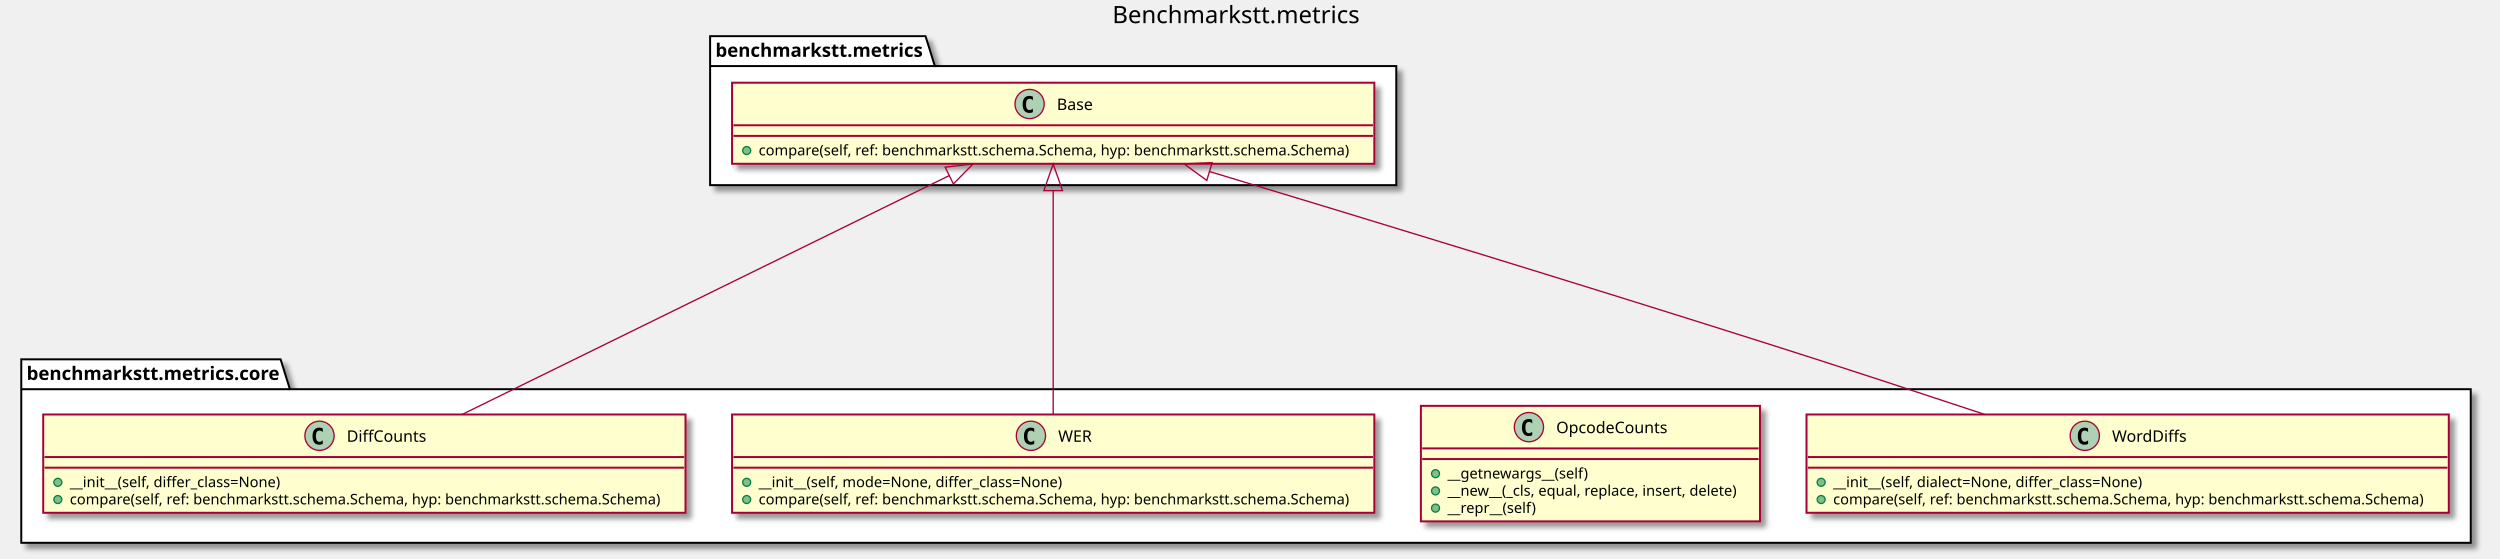
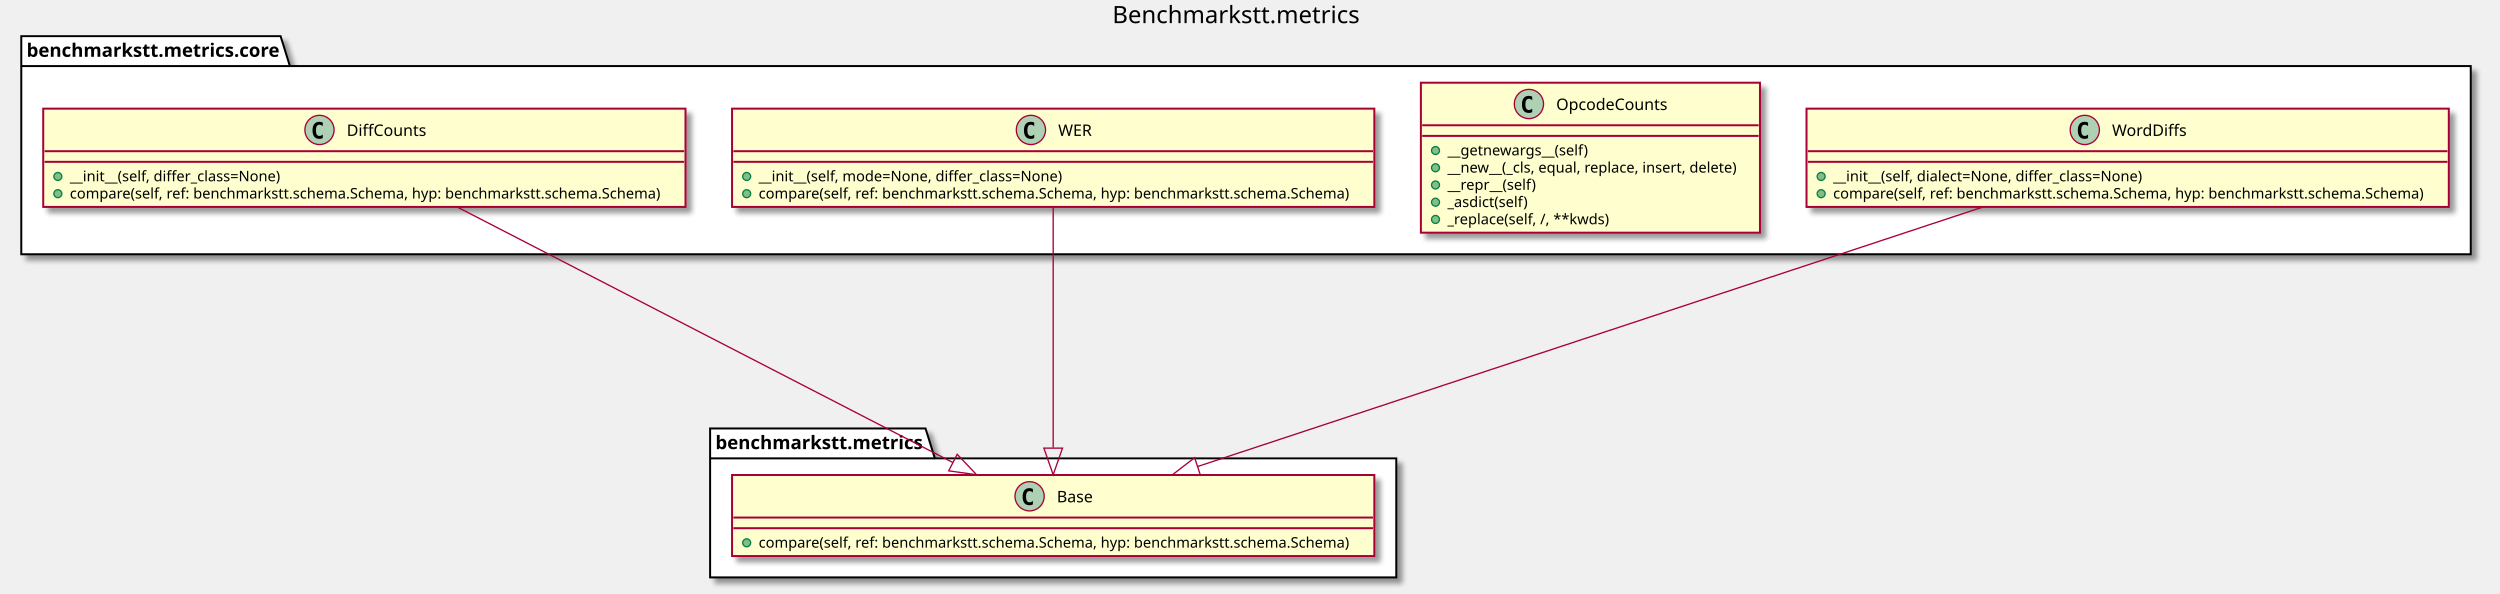
- <svg xmlns="http://www.w3.org/2000/svg" xmlns:xlink="http://www.w3.org/1999/xlink" contentScriptType="application/ecmascript" contentStyleType="text/css" height="420px" preserveAspectRatio="none" style="width:1880px;height:420px;" version="1.1" viewBox="0 0 1880 420" width="1880px" zoomAndPan="magnify">
+ <svg xmlns="http://www.w3.org/2000/svg" xmlns:xlink="http://www.w3.org/1999/xlink" contentScriptType="application/ecmascript" contentStyleType="text/css" height="446px" preserveAspectRatio="none" style="width:1880px;height:446px;" version="1.1" viewBox="0 0 1880 446" width="1880px" zoomAndPan="magnify">
  <defs>
-     <filter height="300%" id="f114dbkejb9e6h" width="300%" x="-1" y="-1">
+     <filter height="300%" id="f1aqsf6kfpi57u" width="300%" x="-1" y="-1">
      <feGaussianBlur result="blurOut" stdDeviation="2.0" />
      <feColorMatrix in="blurOut" result="blurOut2" type="matrix" values="0 0 0 0 0 0 0 0 0 0 0 0 0 0 0 0 0 0 .4 0" />
      <feOffset dx="4.0" dy="4.0" in="blurOut2" result="blurOut3" />
      <feBlend in="SourceGraphic" in2="blurOut3" mode="normal" />
    </filter>
  </defs>
  <g>
    <text fill="#000000" font-family="sans-serif" font-size="18" lengthAdjust="spacingAndGlyphs" textLength="189" x="836.5" y="17.402">Benchmarkstt.metrics</text>
-     <polygon fill="#FFFFFF" filter="url(#f114dbkejb9e6h)" points="534,27.199,696,27.199,703,49.688,1050,49.688,1050,139.199,534,139.199,534,27.199" style="stroke: #000000; stroke-width: 1.5;" />
-     <line style="stroke: #000000; stroke-width: 1.5;" x1="534" x2="703" y1="49.688" y2="49.688" />
-     <text fill="#000000" font-family="sans-serif" font-size="14" font-weight="bold" lengthAdjust="spacingAndGlyphs" textLength="156" x="538" y="42.734">benchmarkstt.metrics</text>
-     <polygon fill="#FFFFFF" filter="url(#f114dbkejb9e6h)" points="16,270.199,211,270.199,218,292.688,1858,292.688,1858,408.199,16,408.199,16,270.199" style="stroke: #000000; stroke-width: 1.5;" />
-     <line style="stroke: #000000; stroke-width: 1.5;" x1="16" x2="218" y1="292.688" y2="292.688" />
-     <text fill="#000000" font-family="sans-serif" font-size="14" font-weight="bold" lengthAdjust="spacingAndGlyphs" textLength="189" x="20" y="285.734">benchmarkstt.metrics.core</text>
+     <polygon fill="#FFFFFF" filter="url(#f1aqsf6kfpi57u)" points="534,322.199,696,322.199,703,344.688,1050,344.688,1050,434.199,534,434.199,534,322.199" style="stroke: #000000; stroke-width: 1.5;" />
+     <line style="stroke: #000000; stroke-width: 1.5;" x1="534" x2="703" y1="344.688" y2="344.688" />
+     <text fill="#000000" font-family="sans-serif" font-size="14" font-weight="bold" lengthAdjust="spacingAndGlyphs" textLength="156" x="538" y="337.734">benchmarkstt.metrics</text>
+     <polygon fill="#FFFFFF" filter="url(#f1aqsf6kfpi57u)" points="16,27.199,211,27.199,218,49.688,1858,49.688,1858,191.199,16,191.199,16,27.199" style="stroke: #000000; stroke-width: 1.5;" />
+     <line style="stroke: #000000; stroke-width: 1.5;" x1="16" x2="218" y1="49.688" y2="49.688" />
+     <text fill="#000000" font-family="sans-serif" font-size="14" font-weight="bold" lengthAdjust="spacingAndGlyphs" textLength="189" x="20" y="42.734">benchmarkstt.metrics.core</text>
    <a href="https://benchmarkstt.readthedocs.io/en/latest/modules/benchmarkstt.metrics.html#benchmarkstt.metrics.Base" target="_top" title="https://benchmarkstt.readthedocs.io/en/latest/modules/benchmarkstt.metrics.html#benchmarkstt.metrics.Base" xlink:actuate="onRequest" xlink:href="https://benchmarkstt.readthedocs.io/en/latest/modules/benchmarkstt.metrics.html#benchmarkstt.metrics.Base" xlink:show="new" xlink:title="https://benchmarkstt.readthedocs.io/en/latest/modules/benchmarkstt.metrics.html#benchmarkstt.metrics.Base" xlink:type="simple">
-       <rect fill="#FEFECE" filter="url(#f114dbkejb9e6h)" height="60.955" id="benchmarkstt.metrics.Base" style="stroke: #A80036; stroke-width: 1.5;" width="483" x="550.5" y="62.199" />
-       <ellipse cx="774.25" cy="78.199" fill="#ADD1B2" rx="11" ry="11" style="stroke: #A80036; stroke-width: 1.0;" />
-       <path d="M776.723,84.342 Q776.142,84.641 775.503,84.79 Q774.864,84.94 774.158,84.94 Q771.651,84.94 770.332,83.288 Q769.012,81.636 769.012,78.515 Q769.012,75.386 770.332,73.734 Q771.651,72.082 774.158,72.082 Q774.864,72.082 775.511,72.231 Q776.159,72.381 776.723,72.68 L776.723,75.402 Q776.092,74.821 775.499,74.552 Q774.905,74.282 774.274,74.282 Q772.93,74.282 772.245,75.348 Q771.56,76.415 771.56,78.515 Q771.56,80.607 772.245,81.674 Q772.93,82.74 774.274,82.74 Q774.905,82.74 775.499,82.471 Q776.092,82.201 776.723,81.62 Z " />
-       <text fill="#000000" font-family="sans-serif" font-size="12" lengthAdjust="spacingAndGlyphs" textLength="27" x="794.75" y="82.734">Base</text>
-       <line style="stroke: #A80036; stroke-width: 1.5;" x1="551.5" x2="1032.5" y1="94.199" y2="94.199" />
-       <line style="stroke: #A80036; stroke-width: 1.5;" x1="551.5" x2="1032.5" y1="102.199" y2="102.199" />
-       <ellipse cx="561.5" cy="113.199" fill="#84BE84" rx="3" ry="3" style="stroke: #038048; stroke-width: 1.0;" />
-       <text fill="#000000" font-family="sans-serif" font-size="11" lengthAdjust="spacingAndGlyphs" textLength="457" x="570.5" y="116.834">compare(self, ref: benchmarkstt.schema.Schema, hyp: benchmarkstt.schema.Schema)</text>
+       <rect fill="#FEFECE" filter="url(#f1aqsf6kfpi57u)" height="60.955" id="benchmarkstt.metrics.Base" style="stroke: #A80036; stroke-width: 1.5;" width="483" x="550.5" y="357.199" />
+       <ellipse cx="774.25" cy="373.199" fill="#ADD1B2" rx="11" ry="11" style="stroke: #A80036; stroke-width: 1.0;" />
+       <path d="M776.723,379.342 Q776.142,379.641 775.503,379.791 Q774.864,379.94 774.158,379.94 Q771.651,379.94 770.332,378.288 Q769.012,376.636 769.012,373.515 Q769.012,370.386 770.332,368.734 Q771.651,367.082 774.158,367.082 Q774.864,367.082 775.511,367.231 Q776.159,367.381 776.723,367.68 L776.723,370.402 Q776.092,369.821 775.499,369.551 Q774.905,369.282 774.274,369.282 Q772.93,369.282 772.245,370.348 Q771.56,371.415 771.56,373.515 Q771.56,375.607 772.245,376.674 Q772.93,377.74 774.274,377.74 Q774.905,377.74 775.499,377.471 Q776.092,377.201 776.723,376.62 Z " />
+       <text fill="#000000" font-family="sans-serif" font-size="12" lengthAdjust="spacingAndGlyphs" textLength="27" x="794.75" y="377.734">Base</text>
+       <line style="stroke: #A80036; stroke-width: 1.5;" x1="551.5" x2="1032.5" y1="389.199" y2="389.199" />
+       <line style="stroke: #A80036; stroke-width: 1.5;" x1="551.5" x2="1032.5" y1="397.199" y2="397.199" />
+       <ellipse cx="561.5" cy="408.199" fill="#84BE84" rx="3" ry="3" style="stroke: #038048; stroke-width: 1.0;" />
+       <text fill="#000000" font-family="sans-serif" font-size="11" lengthAdjust="spacingAndGlyphs" textLength="457" x="570.5" y="411.834">compare(self, ref: benchmarkstt.schema.Schema, hyp: benchmarkstt.schema.Schema)</text>
    </a>
    <a href="https://benchmarkstt.readthedocs.io/en/latest/modules/benchmarkstt.metrics.core.html#benchmarkstt.metrics.core.DiffCounts" target="_top" title="https://benchmarkstt.readthedocs.io/en/latest/modules/benchmarkstt.metrics.core.html#benchmarkstt.metrics.core.DiffCounts" xlink:actuate="onRequest" xlink:href="https://benchmarkstt.readthedocs.io/en/latest/modules/benchmarkstt.metrics.core.html#benchmarkstt.metrics.core.DiffCounts" xlink:show="new" xlink:title="https://benchmarkstt.readthedocs.io/en/latest/modules/benchmarkstt.metrics.core.html#benchmarkstt.metrics.core.DiffCounts" xlink:type="simple">
-       <rect fill="#FEFECE" filter="url(#f114dbkejb9e6h)" height="73.91" id="benchmarkstt.metrics.core.DiffCounts" style="stroke: #A80036; stroke-width: 1.5;" width="483" x="32.5" y="311.699" />
-       <ellipse cx="240.25" cy="327.699" fill="#ADD1B2" rx="11" ry="11" style="stroke: #A80036; stroke-width: 1.0;" />
-       <path d="M242.723,333.842 Q242.142,334.141 241.503,334.291 Q240.864,334.44 240.158,334.44 Q237.651,334.44 236.332,332.788 Q235.012,331.136 235.012,328.015 Q235.012,324.886 236.332,323.234 Q237.651,321.582 240.158,321.582 Q240.864,321.582 241.511,321.731 Q242.159,321.881 242.723,322.18 L242.723,324.902 Q242.092,324.321 241.499,324.051 Q240.905,323.782 240.274,323.782 Q238.93,323.782 238.245,324.848 Q237.56,325.915 237.56,328.015 Q237.56,330.107 238.245,331.174 Q238.93,332.24 240.274,332.24 Q240.905,332.24 241.499,331.971 Q242.092,331.701 242.723,331.12 Z " />
-       <text fill="#000000" font-family="sans-serif" font-size="12" lengthAdjust="spacingAndGlyphs" textLength="59" x="260.75" y="332.234">DiffCounts</text>
-       <line style="stroke: #A80036; stroke-width: 1.5;" x1="33.5" x2="514.5" y1="343.699" y2="343.699" />
-       <line style="stroke: #A80036; stroke-width: 1.5;" x1="33.5" x2="514.5" y1="351.699" y2="351.699" />
-       <ellipse cx="43.5" cy="362.699" fill="#84BE84" rx="3" ry="3" style="stroke: #038048; stroke-width: 1.0;" />
-       <text fill="#000000" font-family="sans-serif" font-size="11" lengthAdjust="spacingAndGlyphs" textLength="173" x="52.5" y="366.334">__init__(self, differ_class=None)</text>
-       <ellipse cx="43.5" cy="375.654" fill="#84BE84" rx="3" ry="3" style="stroke: #038048; stroke-width: 1.0;" />
-       <text fill="#000000" font-family="sans-serif" font-size="11" lengthAdjust="spacingAndGlyphs" textLength="457" x="52.5" y="379.289">compare(self, ref: benchmarkstt.schema.Schema, hyp: benchmarkstt.schema.Schema)</text>
+       <rect fill="#FEFECE" filter="url(#f1aqsf6kfpi57u)" height="73.91" id="benchmarkstt.metrics.core.DiffCounts" style="stroke: #A80036; stroke-width: 1.5;" width="483" x="32.5" y="81.699" />
+       <ellipse cx="240.25" cy="97.699" fill="#ADD1B2" rx="11" ry="11" style="stroke: #A80036; stroke-width: 1.0;" />
+       <path d="M242.723,103.842 Q242.142,104.141 241.503,104.29 Q240.864,104.44 240.158,104.44 Q237.651,104.44 236.332,102.788 Q235.012,101.136 235.012,98.015 Q235.012,94.886 236.332,93.234 Q237.651,91.582 240.158,91.582 Q240.864,91.582 241.511,91.731 Q242.159,91.881 242.723,92.18 L242.723,94.902 Q242.092,94.321 241.499,94.052 Q240.905,93.782 240.274,93.782 Q238.93,93.782 238.245,94.848 Q237.56,95.915 237.56,98.015 Q237.56,100.107 238.245,101.174 Q238.93,102.24 240.274,102.24 Q240.905,102.24 241.499,101.971 Q242.092,101.701 242.723,101.12 Z " />
+       <text fill="#000000" font-family="sans-serif" font-size="12" lengthAdjust="spacingAndGlyphs" textLength="59" x="260.75" y="102.234">DiffCounts</text>
+       <line style="stroke: #A80036; stroke-width: 1.5;" x1="33.5" x2="514.5" y1="113.699" y2="113.699" />
+       <line style="stroke: #A80036; stroke-width: 1.5;" x1="33.5" x2="514.5" y1="121.699" y2="121.699" />
+       <ellipse cx="43.5" cy="132.699" fill="#84BE84" rx="3" ry="3" style="stroke: #038048; stroke-width: 1.0;" />
+       <text fill="#000000" font-family="sans-serif" font-size="11" lengthAdjust="spacingAndGlyphs" textLength="173" x="52.5" y="136.334">__init__(self, differ_class=None)</text>
+       <ellipse cx="43.5" cy="145.654" fill="#84BE84" rx="3" ry="3" style="stroke: #038048; stroke-width: 1.0;" />
+       <text fill="#000000" font-family="sans-serif" font-size="11" lengthAdjust="spacingAndGlyphs" textLength="457" x="52.5" y="149.289">compare(self, ref: benchmarkstt.schema.Schema, hyp: benchmarkstt.schema.Schema)</text>
    </a>
    <a href="https://benchmarkstt.readthedocs.io/en/latest/modules/benchmarkstt.metrics.core.html#benchmarkstt.metrics.core.OpcodeCounts" target="_top" title="https://benchmarkstt.readthedocs.io/en/latest/modules/benchmarkstt.metrics.core.html#benchmarkstt.metrics.core.OpcodeCounts" xlink:actuate="onRequest" xlink:href="https://benchmarkstt.readthedocs.io/en/latest/modules/benchmarkstt.metrics.core.html#benchmarkstt.metrics.core.OpcodeCounts" xlink:show="new" xlink:title="https://benchmarkstt.readthedocs.io/en/latest/modules/benchmarkstt.metrics.core.html#benchmarkstt.metrics.core.OpcodeCounts" xlink:type="simple">
-       <rect fill="#FEFECE" filter="url(#f114dbkejb9e6h)" height="86.865" id="benchmarkstt.metrics.core.OpcodeCounts" style="stroke: #A80036; stroke-width: 1.5;" width="255" x="1068.5" y="305.199" />
-       <ellipse cx="1149.75" cy="321.199" fill="#ADD1B2" rx="11" ry="11" style="stroke: #A80036; stroke-width: 1.0;" />
-       <path d="M1152.223,327.342 Q1151.642,327.641 1151.003,327.791 Q1150.364,327.94 1149.658,327.94 Q1147.151,327.94 1145.832,326.288 Q1144.512,324.636 1144.512,321.515 Q1144.512,318.386 1145.832,316.734 Q1147.151,315.082 1149.658,315.082 Q1150.364,315.082 1151.011,315.231 Q1151.659,315.381 1152.223,315.68 L1152.223,318.402 Q1151.592,317.821 1150.999,317.551 Q1150.405,317.282 1149.774,317.282 Q1148.43,317.282 1147.745,318.348 Q1147.06,319.415 1147.06,321.515 Q1147.06,323.607 1147.745,324.674 Q1148.43,325.74 1149.774,325.74 Q1150.405,325.74 1150.999,325.471 Q1151.592,325.201 1152.223,324.62 Z " />
-       <text fill="#000000" font-family="sans-serif" font-size="12" lengthAdjust="spacingAndGlyphs" textLength="84" x="1170.25" y="325.734">OpcodeCounts</text>
-       <line style="stroke: #A80036; stroke-width: 1.5;" x1="1069.5" x2="1322.5" y1="337.199" y2="337.199" />
-       <line style="stroke: #A80036; stroke-width: 1.5;" x1="1069.5" x2="1322.5" y1="345.199" y2="345.199" />
-       <ellipse cx="1079.5" cy="356.199" fill="#84BE84" rx="3" ry="3" style="stroke: #038048; stroke-width: 1.0;" />
-       <text fill="#000000" font-family="sans-serif" font-size="11" lengthAdjust="spacingAndGlyphs" textLength="113" x="1088.5" y="359.834">__getnewargs__(self)</text>
-       <ellipse cx="1079.5" cy="369.154" fill="#84BE84" rx="3" ry="3" style="stroke: #038048; stroke-width: 1.0;" />
-       <text fill="#000000" font-family="sans-serif" font-size="11" lengthAdjust="spacingAndGlyphs" textLength="229" x="1088.5" y="372.789">__new__(_cls, equal, replace, insert, delete)</text>
-       <ellipse cx="1079.5" cy="382.109" fill="#84BE84" rx="3" ry="3" style="stroke: #038048; stroke-width: 1.0;" />
-       <text fill="#000000" font-family="sans-serif" font-size="11" lengthAdjust="spacingAndGlyphs" textLength="74" x="1088.5" y="385.744">__repr__(self)</text>
+       <rect fill="#FEFECE" filter="url(#f1aqsf6kfpi57u)" height="112.775" id="benchmarkstt.metrics.core.OpcodeCounts" style="stroke: #A80036; stroke-width: 1.5;" width="255" x="1068.5" y="62.199" />
+       <ellipse cx="1149.75" cy="78.199" fill="#ADD1B2" rx="11" ry="11" style="stroke: #A80036; stroke-width: 1.0;" />
+       <path d="M1152.223,84.342 Q1151.642,84.641 1151.003,84.79 Q1150.364,84.94 1149.658,84.94 Q1147.151,84.94 1145.832,83.288 Q1144.512,81.636 1144.512,78.515 Q1144.512,75.386 1145.832,73.734 Q1147.151,72.082 1149.658,72.082 Q1150.364,72.082 1151.011,72.231 Q1151.659,72.381 1152.223,72.68 L1152.223,75.402 Q1151.592,74.821 1150.999,74.552 Q1150.405,74.282 1149.774,74.282 Q1148.43,74.282 1147.745,75.348 Q1147.06,76.415 1147.06,78.515 Q1147.06,80.607 1147.745,81.674 Q1148.43,82.74 1149.774,82.74 Q1150.405,82.74 1150.999,82.471 Q1151.592,82.201 1152.223,81.62 Z " />
+       <text fill="#000000" font-family="sans-serif" font-size="12" lengthAdjust="spacingAndGlyphs" textLength="84" x="1170.25" y="82.734">OpcodeCounts</text>
+       <line style="stroke: #A80036; stroke-width: 1.5;" x1="1069.5" x2="1322.5" y1="94.199" y2="94.199" />
+       <line style="stroke: #A80036; stroke-width: 1.5;" x1="1069.5" x2="1322.5" y1="102.199" y2="102.199" />
+       <ellipse cx="1079.5" cy="113.199" fill="#84BE84" rx="3" ry="3" style="stroke: #038048; stroke-width: 1.0;" />
+       <text fill="#000000" font-family="sans-serif" font-size="11" lengthAdjust="spacingAndGlyphs" textLength="113" x="1088.5" y="116.834">__getnewargs__(self)</text>
+       <ellipse cx="1079.5" cy="126.154" fill="#84BE84" rx="3" ry="3" style="stroke: #038048; stroke-width: 1.0;" />
+       <text fill="#000000" font-family="sans-serif" font-size="11" lengthAdjust="spacingAndGlyphs" textLength="229" x="1088.5" y="129.789">__new__(_cls, equal, replace, insert, delete)</text>
+       <ellipse cx="1079.5" cy="139.109" fill="#84BE84" rx="3" ry="3" style="stroke: #038048; stroke-width: 1.0;" />
+       <text fill="#000000" font-family="sans-serif" font-size="11" lengthAdjust="spacingAndGlyphs" textLength="74" x="1088.5" y="142.744">__repr__(self)</text>
+       <ellipse cx="1079.5" cy="152.065" fill="#84BE84" rx="3" ry="3" style="stroke: #038048; stroke-width: 1.0;" />
+       <text fill="#000000" font-family="sans-serif" font-size="11" lengthAdjust="spacingAndGlyphs" textLength="65" x="1088.5" y="155.699">_asdict(self)</text>
+       <ellipse cx="1079.5" cy="165.019" fill="#84BE84" rx="3" ry="3" style="stroke: #038048; stroke-width: 1.0;" />
+       <text fill="#000000" font-family="sans-serif" font-size="11" lengthAdjust="spacingAndGlyphs" textLength="127" x="1088.5" y="168.654">_replace(self, /, **kwds)</text>
    </a>
    <a href="https://benchmarkstt.readthedocs.io/en/latest/modules/benchmarkstt.metrics.core.html#benchmarkstt.metrics.core.WER" target="_top" title="https://benchmarkstt.readthedocs.io/en/latest/modules/benchmarkstt.metrics.core.html#benchmarkstt.metrics.core.WER" xlink:actuate="onRequest" xlink:href="https://benchmarkstt.readthedocs.io/en/latest/modules/benchmarkstt.metrics.core.html#benchmarkstt.metrics.core.WER" xlink:show="new" xlink:title="https://benchmarkstt.readthedocs.io/en/latest/modules/benchmarkstt.metrics.core.html#benchmarkstt.metrics.core.WER" xlink:type="simple">
-       <rect fill="#FEFECE" filter="url(#f114dbkejb9e6h)" height="73.91" id="benchmarkstt.metrics.core.WER" style="stroke: #A80036; stroke-width: 1.5;" width="483" x="550.5" y="311.699" />
-       <ellipse cx="775.25" cy="327.699" fill="#ADD1B2" rx="11" ry="11" style="stroke: #A80036; stroke-width: 1.0;" />
-       <path d="M777.723,333.842 Q777.142,334.141 776.503,334.291 Q775.864,334.44 775.158,334.44 Q772.651,334.44 771.332,332.788 Q770.012,331.136 770.012,328.015 Q770.012,324.886 771.332,323.234 Q772.651,321.582 775.158,321.582 Q775.864,321.582 776.511,321.731 Q777.159,321.881 777.723,322.18 L777.723,324.902 Q777.092,324.321 776.499,324.051 Q775.905,323.782 775.274,323.782 Q773.93,323.782 773.245,324.848 Q772.56,325.915 772.56,328.015 Q772.56,330.107 773.245,331.174 Q773.93,332.24 775.274,332.24 Q775.905,332.24 776.499,331.971 Q777.092,331.701 777.723,331.12 Z " />
-       <text fill="#000000" font-family="sans-serif" font-size="12" lengthAdjust="spacingAndGlyphs" textLength="25" x="795.75" y="332.234">WER</text>
-       <line style="stroke: #A80036; stroke-width: 1.5;" x1="551.5" x2="1032.5" y1="343.699" y2="343.699" />
-       <line style="stroke: #A80036; stroke-width: 1.5;" x1="551.5" x2="1032.5" y1="351.699" y2="351.699" />
-       <ellipse cx="561.5" cy="362.699" fill="#84BE84" rx="3" ry="3" style="stroke: #038048; stroke-width: 1.0;" />
-       <text fill="#000000" font-family="sans-serif" font-size="11" lengthAdjust="spacingAndGlyphs" textLength="246" x="570.5" y="366.334">__init__(self, mode=None, differ_class=None)</text>
-       <ellipse cx="561.5" cy="375.654" fill="#84BE84" rx="3" ry="3" style="stroke: #038048; stroke-width: 1.0;" />
-       <text fill="#000000" font-family="sans-serif" font-size="11" lengthAdjust="spacingAndGlyphs" textLength="457" x="570.5" y="379.289">compare(self, ref: benchmarkstt.schema.Schema, hyp: benchmarkstt.schema.Schema)</text>
+       <rect fill="#FEFECE" filter="url(#f1aqsf6kfpi57u)" height="73.91" id="benchmarkstt.metrics.core.WER" style="stroke: #A80036; stroke-width: 1.5;" width="483" x="550.5" y="81.699" />
+       <ellipse cx="775.25" cy="97.699" fill="#ADD1B2" rx="11" ry="11" style="stroke: #A80036; stroke-width: 1.0;" />
+       <path d="M777.723,103.842 Q777.142,104.141 776.503,104.29 Q775.864,104.44 775.158,104.44 Q772.651,104.44 771.332,102.788 Q770.012,101.136 770.012,98.015 Q770.012,94.886 771.332,93.234 Q772.651,91.582 775.158,91.582 Q775.864,91.582 776.511,91.731 Q777.159,91.881 777.723,92.18 L777.723,94.902 Q777.092,94.321 776.499,94.052 Q775.905,93.782 775.274,93.782 Q773.93,93.782 773.245,94.848 Q772.56,95.915 772.56,98.015 Q772.56,100.107 773.245,101.174 Q773.93,102.24 775.274,102.24 Q775.905,102.24 776.499,101.971 Q777.092,101.701 777.723,101.12 Z " />
+       <text fill="#000000" font-family="sans-serif" font-size="12" lengthAdjust="spacingAndGlyphs" textLength="25" x="795.75" y="102.234">WER</text>
+       <line style="stroke: #A80036; stroke-width: 1.5;" x1="551.5" x2="1032.5" y1="113.699" y2="113.699" />
+       <line style="stroke: #A80036; stroke-width: 1.5;" x1="551.5" x2="1032.5" y1="121.699" y2="121.699" />
+       <ellipse cx="561.5" cy="132.699" fill="#84BE84" rx="3" ry="3" style="stroke: #038048; stroke-width: 1.0;" />
+       <text fill="#000000" font-family="sans-serif" font-size="11" lengthAdjust="spacingAndGlyphs" textLength="246" x="570.5" y="136.334">__init__(self, mode=None, differ_class=None)</text>
+       <ellipse cx="561.5" cy="145.654" fill="#84BE84" rx="3" ry="3" style="stroke: #038048; stroke-width: 1.0;" />
+       <text fill="#000000" font-family="sans-serif" font-size="11" lengthAdjust="spacingAndGlyphs" textLength="457" x="570.5" y="149.289">compare(self, ref: benchmarkstt.schema.Schema, hyp: benchmarkstt.schema.Schema)</text>
    </a>
    <a href="https://benchmarkstt.readthedocs.io/en/latest/modules/benchmarkstt.metrics.core.html#benchmarkstt.metrics.core.WordDiffs" target="_top" title="https://benchmarkstt.readthedocs.io/en/latest/modules/benchmarkstt.metrics.core.html#benchmarkstt.metrics.core.WordDiffs" xlink:actuate="onRequest" xlink:href="https://benchmarkstt.readthedocs.io/en/latest/modules/benchmarkstt.metrics.core.html#benchmarkstt.metrics.core.WordDiffs" xlink:show="new" xlink:title="https://benchmarkstt.readthedocs.io/en/latest/modules/benchmarkstt.metrics.core.html#benchmarkstt.metrics.core.WordDiffs" xlink:type="simple">
-       <rect fill="#FEFECE" filter="url(#f114dbkejb9e6h)" height="73.91" id="benchmarkstt.metrics.core.WordDiffs" style="stroke: #A80036; stroke-width: 1.5;" width="483" x="1358.5" y="311.699" />
-       <ellipse cx="1567.75" cy="327.699" fill="#ADD1B2" rx="11" ry="11" style="stroke: #A80036; stroke-width: 1.0;" />
-       <path d="M1570.223,333.842 Q1569.642,334.141 1569.003,334.291 Q1568.364,334.44 1567.658,334.44 Q1565.151,334.44 1563.832,332.788 Q1562.512,331.136 1562.512,328.015 Q1562.512,324.886 1563.832,323.234 Q1565.151,321.582 1567.658,321.582 Q1568.364,321.582 1569.011,321.731 Q1569.659,321.881 1570.223,322.18 L1570.223,324.902 Q1569.592,324.321 1568.999,324.051 Q1568.405,323.782 1567.774,323.782 Q1566.43,323.782 1565.745,324.848 Q1565.06,325.915 1565.06,328.015 Q1565.06,330.107 1565.745,331.174 Q1566.43,332.24 1567.774,332.24 Q1568.405,332.24 1568.999,331.971 Q1569.592,331.701 1570.223,331.12 Z " />
-       <text fill="#000000" font-family="sans-serif" font-size="12" lengthAdjust="spacingAndGlyphs" textLength="56" x="1588.25" y="332.234">WordDiffs</text>
-       <line style="stroke: #A80036; stroke-width: 1.5;" x1="1359.5" x2="1840.5" y1="343.699" y2="343.699" />
-       <line style="stroke: #A80036; stroke-width: 1.5;" x1="1359.5" x2="1840.5" y1="351.699" y2="351.699" />
-       <ellipse cx="1369.5" cy="362.699" fill="#84BE84" rx="3" ry="3" style="stroke: #038048; stroke-width: 1.0;" />
-       <text fill="#000000" font-family="sans-serif" font-size="11" lengthAdjust="spacingAndGlyphs" textLength="251" x="1378.5" y="366.334">__init__(self, dialect=None, differ_class=None)</text>
-       <ellipse cx="1369.5" cy="375.654" fill="#84BE84" rx="3" ry="3" style="stroke: #038048; stroke-width: 1.0;" />
-       <text fill="#000000" font-family="sans-serif" font-size="11" lengthAdjust="spacingAndGlyphs" textLength="457" x="1378.5" y="379.289">compare(self, ref: benchmarkstt.schema.Schema, hyp: benchmarkstt.schema.Schema)</text>
+       <rect fill="#FEFECE" filter="url(#f1aqsf6kfpi57u)" height="73.91" id="benchmarkstt.metrics.core.WordDiffs" style="stroke: #A80036; stroke-width: 1.5;" width="483" x="1358.5" y="81.699" />
+       <ellipse cx="1567.75" cy="97.699" fill="#ADD1B2" rx="11" ry="11" style="stroke: #A80036; stroke-width: 1.0;" />
+       <path d="M1570.223,103.842 Q1569.642,104.141 1569.003,104.29 Q1568.364,104.44 1567.658,104.44 Q1565.151,104.44 1563.832,102.788 Q1562.512,101.136 1562.512,98.015 Q1562.512,94.886 1563.832,93.234 Q1565.151,91.582 1567.658,91.582 Q1568.364,91.582 1569.011,91.731 Q1569.659,91.881 1570.223,92.18 L1570.223,94.902 Q1569.592,94.321 1568.999,94.052 Q1568.405,93.782 1567.774,93.782 Q1566.43,93.782 1565.745,94.848 Q1565.06,95.915 1565.06,98.015 Q1565.06,100.107 1565.745,101.174 Q1566.43,102.24 1567.774,102.24 Q1568.405,102.24 1568.999,101.971 Q1569.592,101.701 1570.223,101.12 Z " />
+       <text fill="#000000" font-family="sans-serif" font-size="12" lengthAdjust="spacingAndGlyphs" textLength="56" x="1588.25" y="102.234">WordDiffs</text>
+       <line style="stroke: #A80036; stroke-width: 1.5;" x1="1359.5" x2="1840.5" y1="113.699" y2="113.699" />
+       <line style="stroke: #A80036; stroke-width: 1.5;" x1="1359.5" x2="1840.5" y1="121.699" y2="121.699" />
+       <ellipse cx="1369.5" cy="132.699" fill="#84BE84" rx="3" ry="3" style="stroke: #038048; stroke-width: 1.0;" />
+       <text fill="#000000" font-family="sans-serif" font-size="11" lengthAdjust="spacingAndGlyphs" textLength="251" x="1378.5" y="136.334">__init__(self, dialect=None, differ_class=None)</text>
+       <ellipse cx="1369.5" cy="145.654" fill="#84BE84" rx="3" ry="3" style="stroke: #038048; stroke-width: 1.0;" />
+       <text fill="#000000" font-family="sans-serif" font-size="11" lengthAdjust="spacingAndGlyphs" textLength="457" x="1378.5" y="149.289">compare(self, ref: benchmarkstt.schema.Schema, hyp: benchmarkstt.schema.Schema)</text>
    </a>
-     <path d="M713.84,132.029 C614.53,180.719 444.43,264.129 347.44,311.689 " fill="none" id="benchmarkstt.metrics.Base&lt;-benchmarkstt.metrics.core.DiffCounts" style="stroke: #A80036; stroke-width: 1.0;" />
-     <polygon fill="none" points="710.78,125.729,731.82,123.209,716.94,138.299,710.78,125.729" style="stroke: #A80036; stroke-width: 1.0;" />
-     <path d="M792,143.409 C792,192.759 792,267.229 792,311.309 " fill="none" id="benchmarkstt.metrics.Base&lt;-benchmarkstt.metrics.core.WER" style="stroke: #A80036; stroke-width: 1.0;" />
-     <polygon fill="none" points="785,143.329,792,123.329,799,143.329,785,143.329" style="stroke: #A80036; stroke-width: 1.0;" />
-     <path d="M909.76,129.059 C1021.08,162.669 1192.68,214.959 1341,262.199 C1390.86,278.079 1445.93,296.179 1492.42,311.629 " fill="none" id="benchmarkstt.metrics.Base&lt;-benchmarkstt.metrics.core.WordDiffs" style="stroke: #A80036; stroke-width: 1.0;" />
-     <polygon fill="none" points="907.5,135.689,890.38,123.209,911.54,122.289,907.5,135.689" style="stroke: #A80036; stroke-width: 1.0;" />
+     <path d="M343.86,155.709 C441.09,205.829 616.52,296.249 716.61,347.839 " fill="none" id="benchmarkstt.metrics.core.DiffCounts-&gt;benchmarkstt.metrics.Base" style="stroke: #A80036; stroke-width: 1.0;" />
+     <polygon fill="none" points="719.82,341.619,734.39,357.009,713.41,354.059,719.82,341.619" style="stroke: #A80036; stroke-width: 1.0;" />
+     <path d="M792,155.709 C792,202.389 792,284.059 792,336.719 " fill="none" id="benchmarkstt.metrics.core.WER-&gt;benchmarkstt.metrics.Base" style="stroke: #A80036; stroke-width: 1.0;" />
+     <polygon fill="none" points="799,337.009,792,357.009,785,337.009,799,337.009" style="stroke: #A80036; stroke-width: 1.0;" />
+     <path d="M1491.03,155.709 C1336.43,206.799 1055.09,299.759 900.66,350.789 " fill="none" id="benchmarkstt.metrics.core.WordDiffs-&gt;benchmarkstt.metrics.Base" style="stroke: #A80036; stroke-width: 1.0;" />
+     <polygon fill="none" points="902.75,357.479,881.56,357.099,898.36,344.179,902.75,357.479" style="stroke: #A80036; stroke-width: 1.0;" />
  </g>
</svg>
